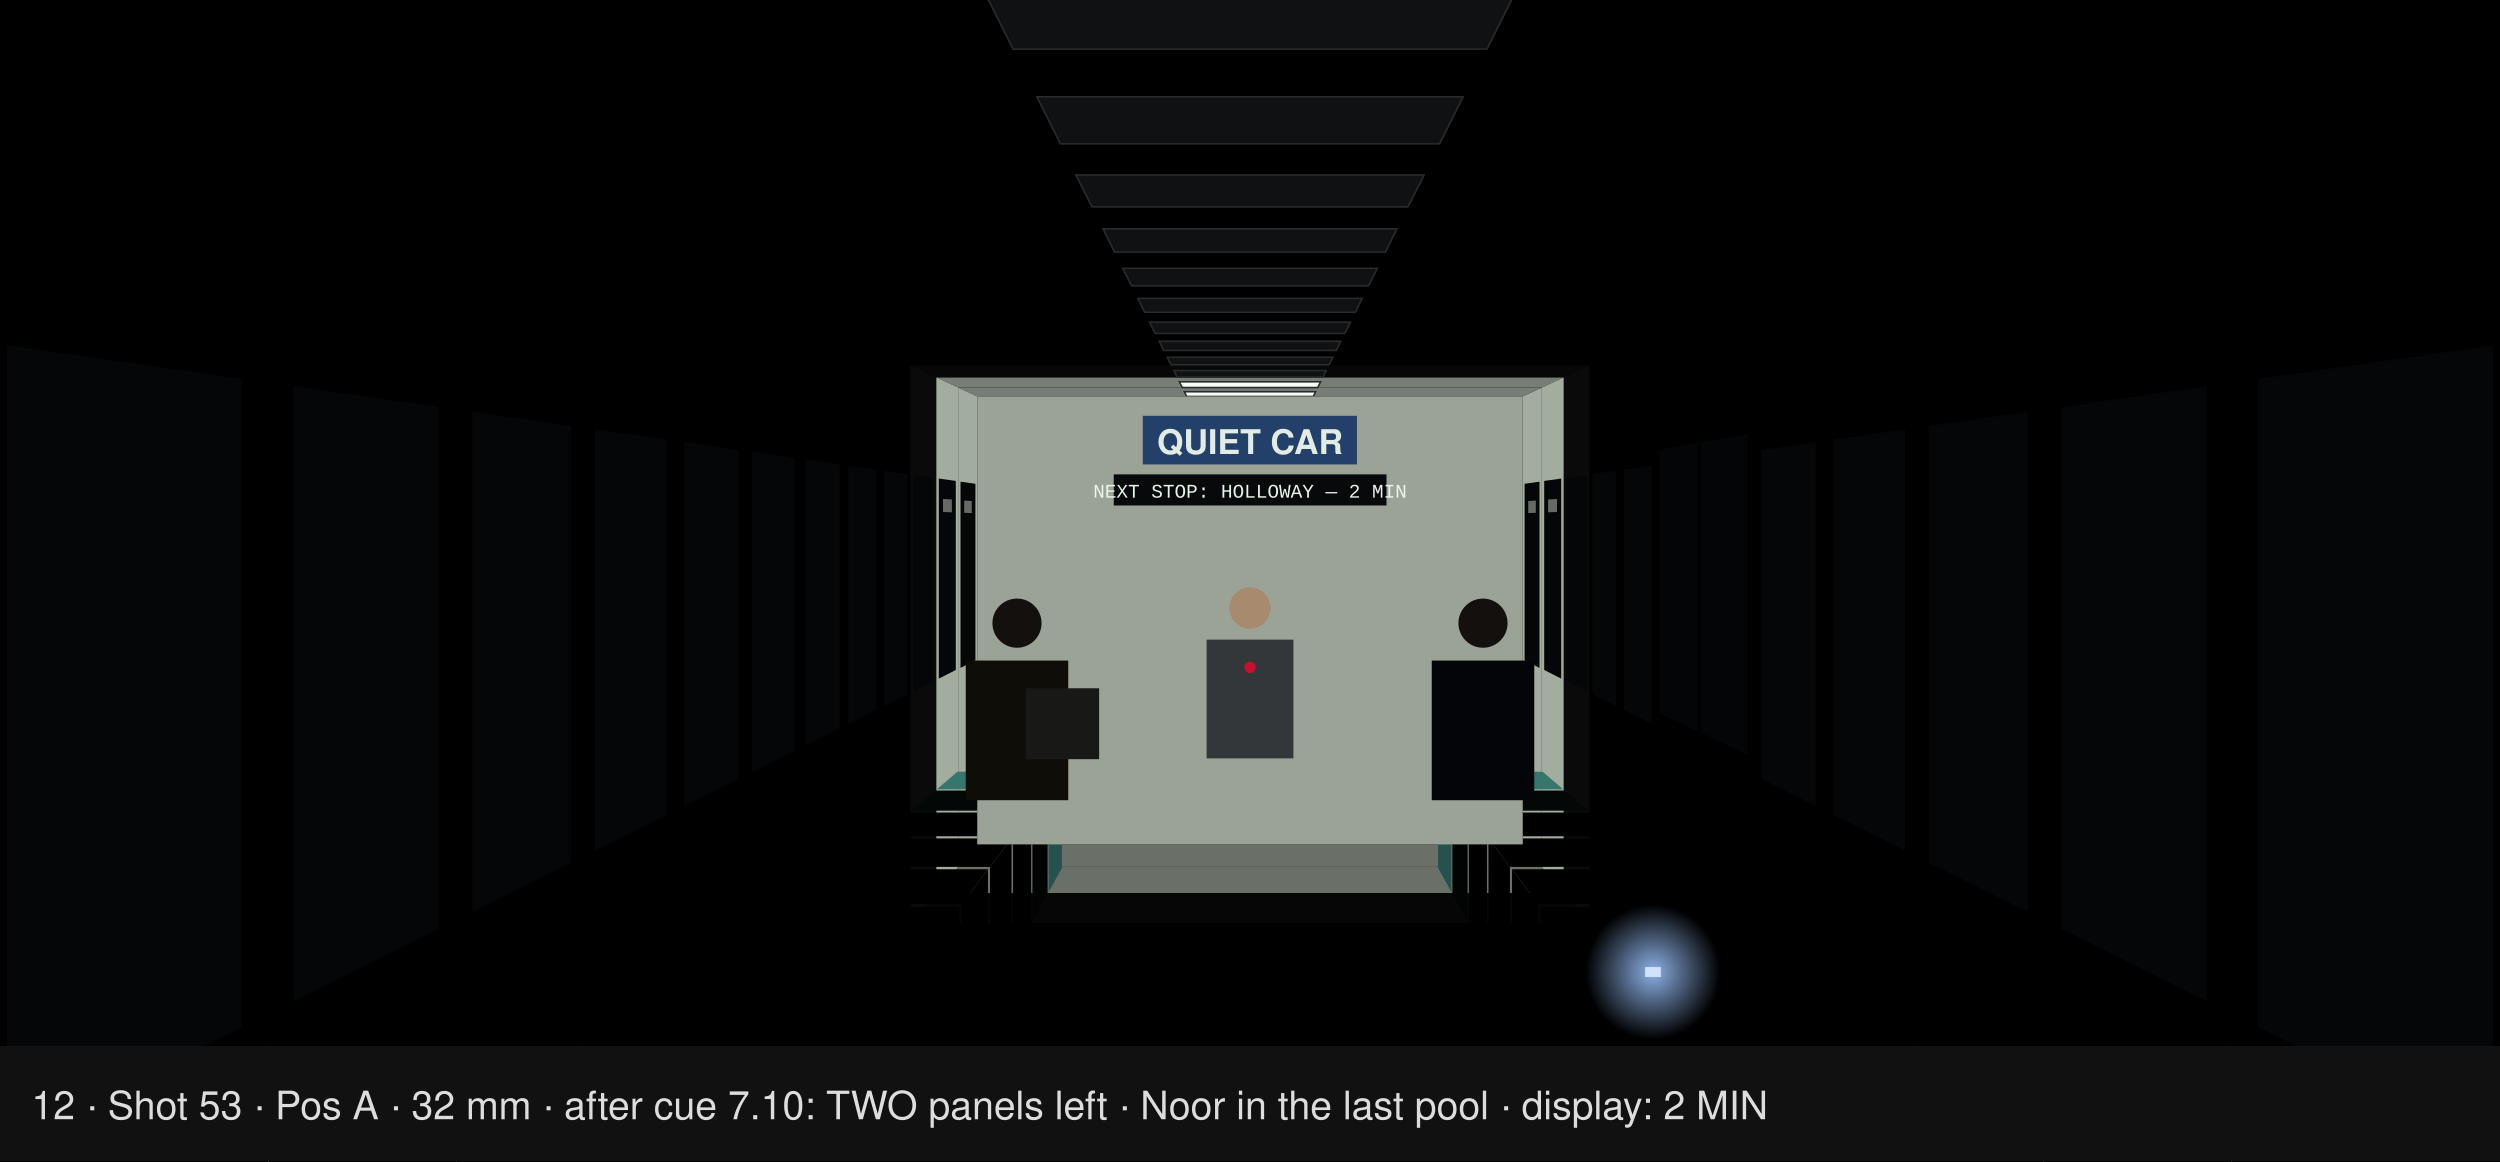
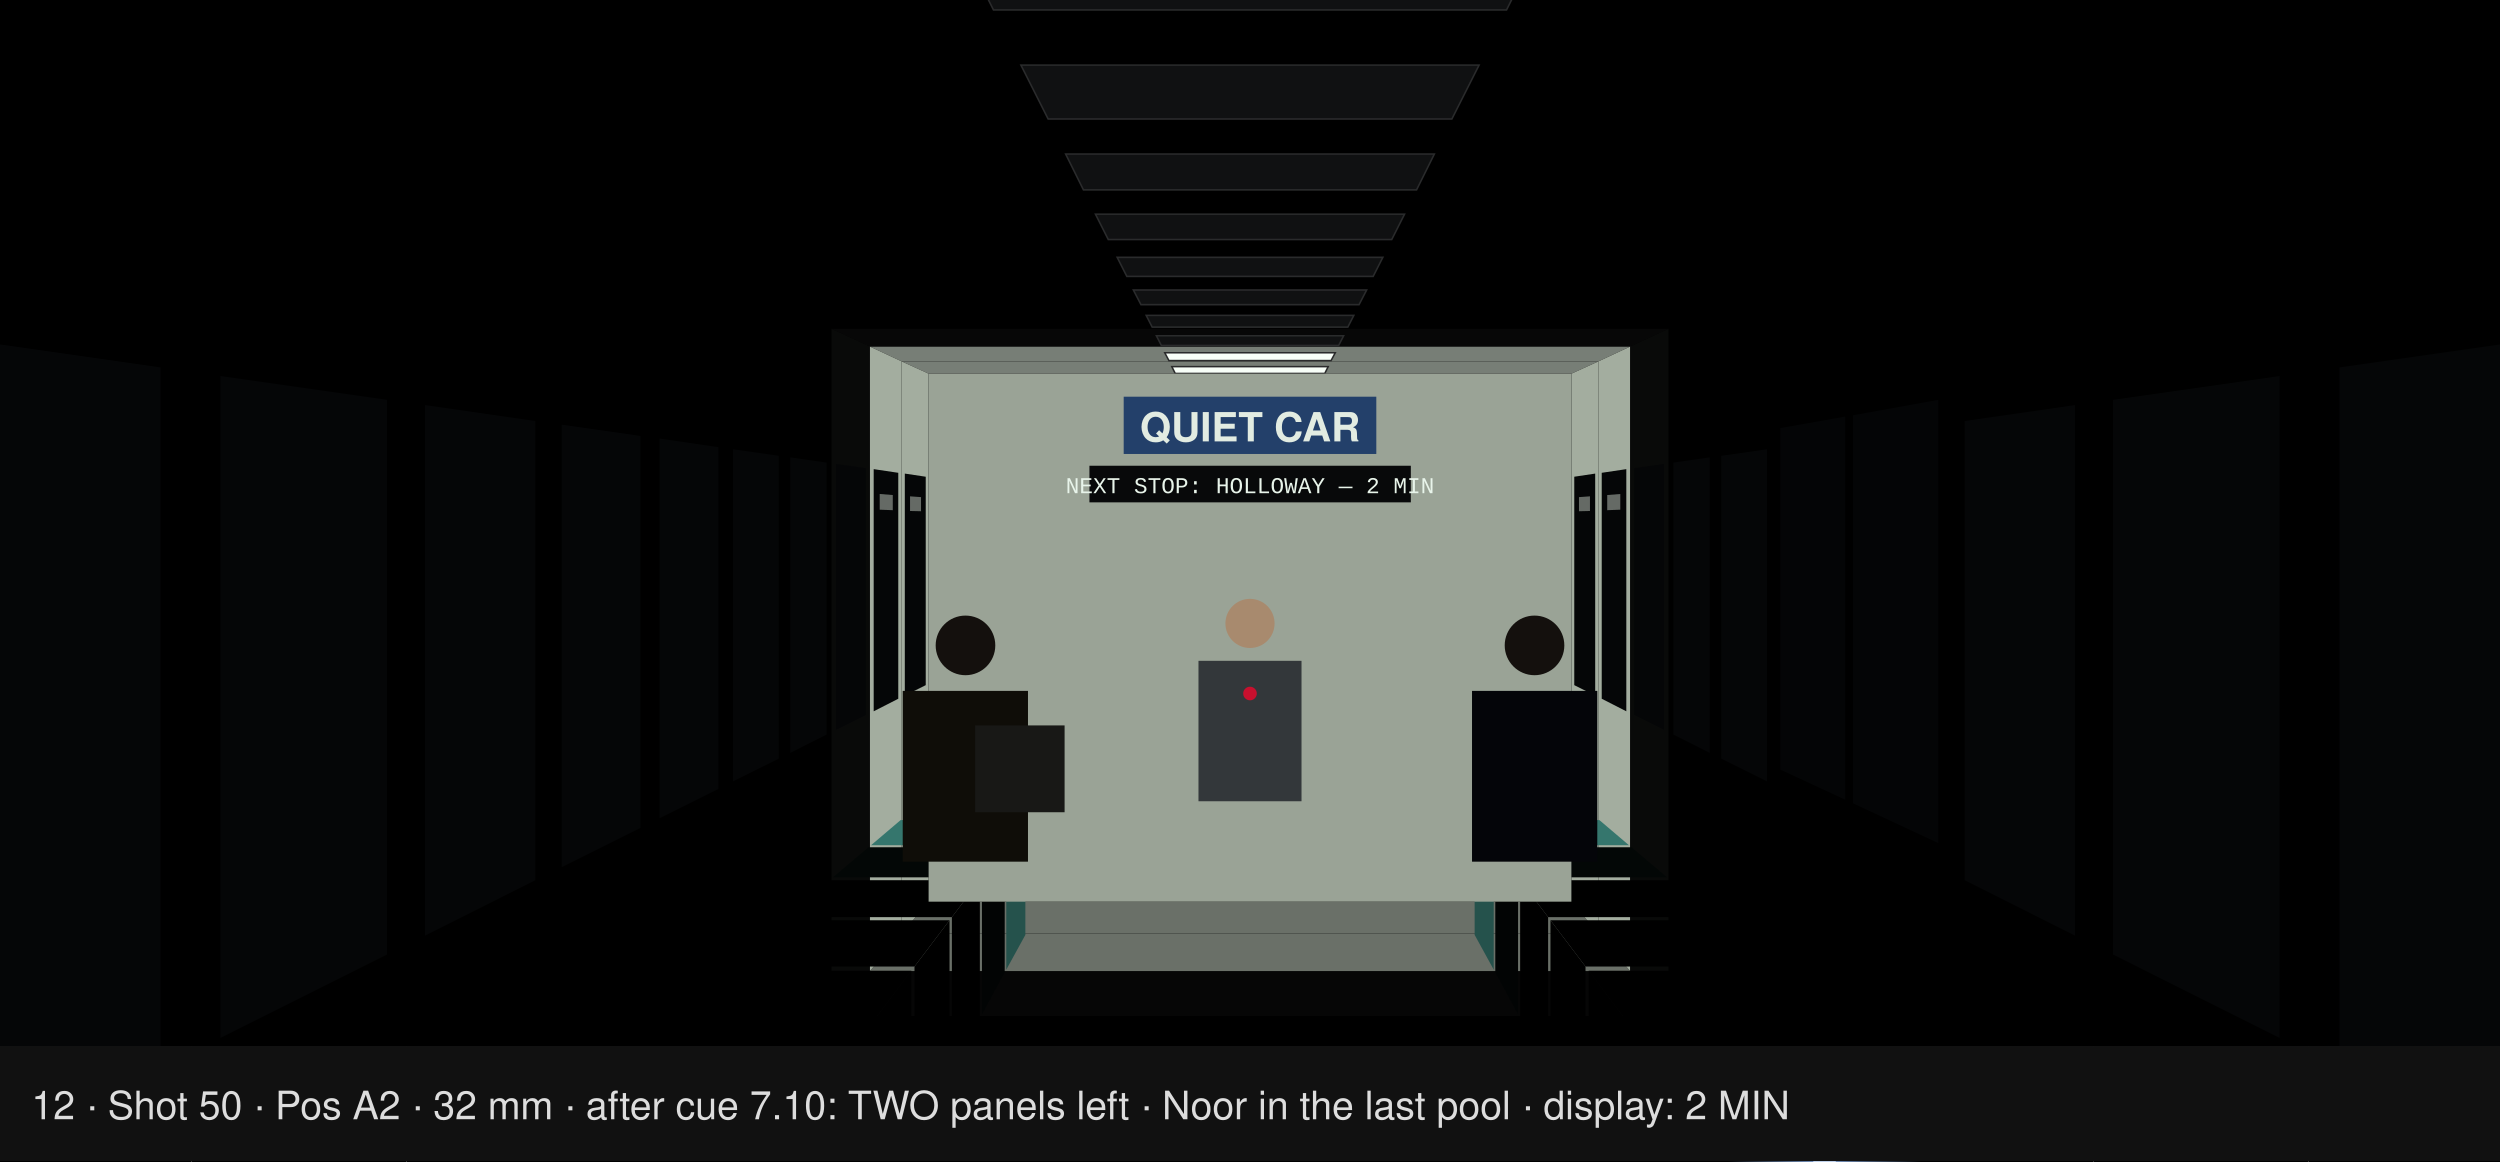
<svg xmlns="http://www.w3.org/2000/svg" viewBox="0 0 956 444" width="956" height="444">
  <defs>
    <radialGradient id="phone">
      <stop offset="0" stop-color="#9cc4ff" stop-opacity="0.9" />
      <stop offset="1" stop-color="#9cc4ff" stop-opacity="0" />
    </radialGradient>
    <radialGradient id="phoneface" cx="0.5" cy="1" r="0.9">
      <stop offset="0" stop-color="#a9cbff" stop-opacity="0.75" />
      <stop offset="1" stop-color="#a9cbff" stop-opacity="0" />
    </radialGradient>
    <linearGradient id="topdown" x1="0" y1="0" x2="0" y2="1">
      <stop offset="0" stop-color="#fff" stop-opacity="0.55" />
      <stop offset="1" stop-color="#fff" stop-opacity="0" />
    </linearGradient>
    <radialGradient id="lamp" cx="0.5" cy="0" r="1">
      <stop offset="0" stop-color="#e6f6f8" stop-opacity="0.95" />
      <stop offset="0.6" stop-color="#9fb8bd" stop-opacity="0.25" />
      <stop offset="1" stop-color="#000" stop-opacity="0" />
    </radialGradient>
  </defs>
  <g>
    <rect width="956" height="400" fill="#000" />
-     <polygon points="366.4,331.5 589.6,331.5 582.3,322.9 373.7,322.9" fill="#6a7068" />
-     <polygon points="366.4,148.2 589.6,148.2 582.3,151.6 373.7,151.6" fill="#777e76" />
-     <polygon points="366.4,331.5 366.4,148.2 373.7,151.6 373.7,322.9" fill="#a3ad9f" />
-     <polygon points="367.3,255.4 367.3,184.2 373.0,185.0 373.0,252.5" fill="#050607" />
-     <polygon points="368.7,196.1 368.7,191.4 371.6,191.6 371.6,196.2" fill="#656a65" />
-     <polygon points="589.6,331.5 589.6,148.2 582.3,151.6 582.3,322.9" fill="#a3ad9f" />
-     <polygon points="588.7,255.4 588.7,184.2 583.0,185.0 583.0,252.5" fill="#050607" />
-     <polygon points="587.3,196.1 587.3,191.4 584.4,191.6 584.4,196.2" fill="#656a65" />
-     <polygon points="452.9,149.8 503.1,149.8 502.2,151.6 453.8,151.6" fill="#f8fff8" stroke="#2a2b2c" stroke-width="0.6" />
-     <polygon points="358.0,341.5 598.0,341.5 589.6,331.5 366.4,331.5" fill="#6a7068" />
-     <polygon points="358.0,144.3 598.0,144.3 589.6,148.2 366.4,148.2" fill="#777e76" />
-     <polygon points="358.0,341.5 358.0,144.3 366.4,148.2 366.4,331.5" fill="#a3ad9f" />
-     <polygon points="359.0,259.5 359.0,183.0 365.5,183.9 365.5,256.2" fill="#050607" />
-     <polygon points="360.6,195.8 360.6,190.8 364.0,191.0 364.0,195.9" fill="#656a65" />
-     <polygon points="598.0,341.5 598.0,144.3 589.6,148.2 589.6,331.5" fill="#a3ad9f" />
-     <polygon points="597.0,259.5 597.0,183.0 590.5,183.9 590.5,256.2" fill="#050607" />
-     <polygon points="595.4,195.8 595.4,190.8 592.0,191.0 592.0,195.9" fill="#656a65" />
-     <polygon points="358.3,301.8 401.0,301.8 406.1,295.1 366.1,295.1" fill="#35766d" />
-     <polygon points="401.0,341.1 401.0,301.8 406.1,295.1 406.1,331.9" fill="#25524c" />
-     <polygon points="597.7,301.8 555.0,301.8 549.9,295.1 589.9,295.1" fill="#35766d" />
-     <polygon points="555.0,341.1 555.0,301.8 549.9,295.1 549.9,331.9" fill="#25524c" />
-     <polygon points="451.0,146.0 505.0,146.0 503.9,148.2 452.1,148.2" fill="#f8fff8" stroke="#2a2b2c" stroke-width="0.6" />
-     <polygon points="348.1,353.0 607.9,353.0 598.0,341.5 358.0,341.5" fill="#060606" />
-     <polygon points="348.1,139.7 607.9,139.7 598.0,144.3 358.0,144.3" fill="#070707" />
-     <polygon points="348.1,353.0 348.1,139.7 358.0,144.3 358.0,341.5" fill="#090a09" />
-     <polygon points="349.3,264.3 349.3,181.6 356.9,182.7 356.9,260.5" fill="#050607" />
-     <polygon points="607.9,353.0 607.9,139.7 598.0,144.3 598.0,341.5" fill="#090a09" />
-     <polygon points="606.7,264.3 606.7,181.6 599.1,182.7 599.1,260.5" fill="#050607" />
-     <polygon points="348.5,310.0 394.8,310.0 400.6,302.3 357.6,302.3" fill="#030706" />
-     <polygon points="394.8,352.6 394.8,310.0 400.6,302.3 400.6,341.9" fill="#020404" />
-     <polygon points="607.5,310.0 561.2,310.0 555.4,302.3 598.4,302.3" fill="#030706" />
-     <polygon points="561.2,352.6 561.2,310.0 555.4,302.3 555.4,341.9" fill="#020404" />
-     <polygon points="448.9,141.7 507.1,141.7 505.9,144.2 450.1,144.2" fill="#101112" stroke="#2a2b2c" stroke-width="0.6" />
-     <polygon points="336.6,366.7 619.4,366.7 607.9,353.0 348.1,353.0" fill="#000000" />
-     <polygon points="336.6,134.3 619.4,134.3 607.9,139.7 348.1,139.7" fill="#000000" />
-     <polygon points="336.6,366.7 336.6,134.3 348.1,139.7 348.1,353.0" fill="#000000" />
-     <polygon points="338.0,270.0 338.0,180.0 347.0,181.3 347.0,265.5" fill="#050607" />
-     <polygon points="619.4,366.7 619.4,134.3 607.9,139.7 607.9,353.0" fill="#000000" />
-     <polygon points="618.0,270.0 618.0,180.0 609.0,181.3 609.0,265.5" fill="#050607" />
-     <polygon points="337.0,319.8 387.4,319.8 394.3,310.7 347.8,310.7" fill="#000000" />
-     <polygon points="387.4,366.1 387.4,319.8 394.3,310.7 394.3,353.5" fill="#000000" />
-     <polygon points="619.0,319.8 568.6,319.8 561.7,310.7 608.2,310.7" fill="#000000" />
-     <polygon points="568.6,366.1 568.6,319.8 561.7,310.7 561.7,353.5" fill="#000000" />
-     <polygon points="446.3,136.6 509.7,136.6 508.2,139.5 447.8,139.5" fill="#101112" stroke="#2a2b2c" stroke-width="0.6" />
-     <polygon points="322.8,383.0 633.2,383.0 619.4,366.7 336.6,366.7" fill="#000000" />
-     <polygon points="322.8,127.9 633.2,127.9 619.4,134.3 336.6,134.3" fill="#000000" />
-     <polygon points="322.8,383.0 322.8,127.9 336.6,134.3 336.6,366.7" fill="#000000" />
-     <polygon points="324.4,276.8 324.4,178.1 335.2,179.6 335.2,271.4" fill="#050607" />
-     <polygon points="633.2,383.0 633.2,127.9 619.4,134.3 619.4,366.7" fill="#000000" />
-     <polygon points="631.6,276.8 631.6,178.1 620.8,179.6 620.8,271.4" fill="#050607" />
-     <polygon points="323.3,331.5 378.6,331.5 386.8,320.6 336.1,320.6" fill="#000000" />
-     <polygon points="378.6,382.3 378.6,331.5 386.8,320.6 386.8,367.2" fill="#000000" />
-     <polygon points="632.7,331.5 577.4,331.5 569.2,320.6 619.9,320.6" fill="#000000" />
-     <polygon points="577.4,382.3 577.4,331.5 569.2,320.6 569.2,367.2" fill="#000000" />
-     <polygon points="443.3,130.5 512.7,130.5 511.0,134.0 445.0,134.0" fill="#101112" stroke="#2a2b2c" stroke-width="0.6" />
-     <polygon points="305.9,402.8 650.1,402.8 633.2,383.0 322.8,383.0" fill="#000000" />
-     <polygon points="305.9,120.1 650.1,120.1 633.2,127.9 322.8,127.9" fill="#000000" />
-     <polygon points="305.9,402.8 305.9,120.1 322.8,127.9 322.8,383.0" fill="#000000" />
-     <polygon points="308.0,285.0 308.0,175.7 321.1,177.6 321.1,278.5" fill="#050607" />
-     <polygon points="650.1,402.8 650.1,120.1 633.2,127.9 633.2,383.0" fill="#000000" />
-     <polygon points="648.0,285.0 648.0,175.7 634.9,177.6 634.9,278.5" fill="#050607" />
-     <polygon points="306.6,345.7 367.8,345.7 377.8,332.4 322.2,332.4" fill="#000000" />
-     <polygon points="367.8,402.0 367.8,345.7 377.8,332.4 377.8,383.6" fill="#000000" />
-     <polygon points="649.4,345.7 588.2,345.7 578.2,332.4 633.8,332.4" fill="#000000" />
-     <polygon points="588.2,402.0 588.2,345.7 578.2,332.4 578.2,383.6" fill="#000000" />
-     <polygon points="439.6,123.2 516.4,123.2 514.3,127.5 441.7,127.5" fill="#101112" stroke="#2a2b2c" stroke-width="0.6" />
-     <polygon points="285.0,427.4 671.0,427.4 650.1,402.8 305.9,402.8" fill="#000000" />
-     <polygon points="285.0,110.4 671.0,110.4 650.1,120.1 305.9,120.1" fill="#000000" />
-     <polygon points="285.0,427.4 285.0,110.4 305.9,120.1 305.9,402.8" fill="#000000" />
-     <polygon points="287.6,295.2 287.6,172.8 303.9,175.1 303.9,287.1" fill="#050607" />
-     <polygon points="671.0,427.4 671.0,110.4 650.1,120.1 650.1,402.8" fill="#000000" />
-     <polygon points="668.4,295.2 668.4,172.8 652.1,175.1 652.1,287.1" fill="#050607" />
-     <polygon points="285.9,363.3 354.5,363.3 366.9,346.8 305.2,346.8" fill="#000000" />
-     <polygon points="354.5,426.4 354.5,363.3 366.9,346.8 366.9,403.6" fill="#000000" />
-     <polygon points="670.1,363.3 601.5,363.3 589.1,346.8 650.8,346.8" fill="#000000" />
-     <polygon points="601.5,426.4 601.5,363.3 589.1,346.8 589.1,403.6" fill="#000000" />
-     <polygon points="435.1,114.1 520.9,114.1 518.3,119.4 437.7,119.4" fill="#101112" stroke="#2a2b2c" stroke-width="0.6" />
-     <polygon points="258.3,458.9 697.7,458.9 671.0,427.4 285.0,427.4" fill="#000000" />
-     <polygon points="258.3,98.0 697.7,98.0 671.0,110.4 285.0,110.4" fill="#000000" />
-     <polygon points="258.3,458.9 258.3,98.0 285.0,110.4 285.0,427.4" fill="#000000" />
-     <polygon points="261.7,308.2 261.7,169.1 282.4,172.1 282.4,297.8" fill="#050607" />
-     <polygon points="697.7,458.9 697.7,98.0 671.0,110.4 671.0,427.4" fill="#000000" />
-     <polygon points="694.3,308.2 694.3,169.1 673.6,172.1 673.6,297.8" fill="#050607" />
-     <polygon points="259.5,385.8 337.5,385.8 353.4,364.8 284.2,364.8" fill="#000000" />
-     <polygon points="337.5,457.6 337.5,385.8 353.4,364.8 353.4,428.4" fill="#000000" />
-     <polygon points="696.5,385.8 618.5,385.8 602.6,364.8 671.8,364.8" fill="#000000" />
-     <polygon points="618.5,457.6 618.5,385.8 602.6,364.8 602.6,428.4" fill="#000000" />
-     <polygon points="429.3,102.6 526.7,102.6 523.3,109.3 432.7,109.3" fill="#101112" stroke="#2a2b2c" stroke-width="0.6" />
-     <polygon points="223.1,500.4 732.9,500.4 697.7,458.9 258.3,458.9" fill="#000000" />
-     <polygon points="223.1,81.7 732.9,81.7 697.7,98.0 258.3,98.0" fill="#000000" />
-     <polygon points="223.1,500.4 223.1,81.7 258.3,98.0 258.3,458.9" fill="#000000" />
-     <polygon points="227.5,325.2 227.5,164.2 254.9,168.1 254.9,311.5" fill="#050607" />
-     <polygon points="732.9,500.4 732.9,81.7 697.7,98.0 697.7,458.9" fill="#000000" />
-     <polygon points="728.5,325.2 728.5,164.2 701.1,168.1 701.1,311.5" fill="#050607" />
-     <polygon points="224.6,415.4 315.1,415.4 336.1,387.7 257.2,387.7" fill="#000000" />
-     <polygon points="315.1,498.7 315.1,415.4 336.1,387.7 336.1,460.2" fill="#000000" />
-     <polygon points="731.4,415.4 640.9,415.4 619.9,387.7 698.8,387.7" fill="#000000" />
-     <polygon points="640.9,498.7 640.9,415.4 619.9,387.7 619.9,460.2" fill="#000000" />
-     <polygon points="421.8,87.5 534.2,87.5 529.8,96.4 426.2,96.4" fill="#101112" stroke="#2a2b2c" stroke-width="0.6" />
-     <polygon points="174.4,557.9 781.6,557.9 732.9,500.4 223.1,500.4" fill="#000000" />
-     <polygon points="174.4,59.0 781.6,59.0 732.9,81.7 223.1,81.7" fill="#000000" />
-     <polygon points="174.4,557.9 174.4,59.0 223.1,81.7 223.1,500.4" fill="#000000" />
-     <polygon points="180.7,348.7 180.7,157.5 218.5,162.9 218.5,329.8" fill="#050607" />
-     <polygon points="781.6,557.9 781.6,59.0 732.9,81.7 732.9,500.4" fill="#000000" />
-     <polygon points="775.3,348.7 775.3,157.5 737.5,162.9 737.5,329.8" fill="#050607" />
-     <polygon points="176.5,456.3 284.2,456.3 313.2,418.0 221.6,418.0" fill="#000000" />
-     <polygon points="284.2,555.3 284.2,456.3 313.2,418.0 313.2,502.2" fill="#000000" />
-     <polygon points="779.5,456.3 671.8,456.3 642.8,418.0 734.4,418.0" fill="#000000" />
-     <polygon points="671.8,555.3 671.8,456.3 642.8,418.0 642.8,502.2" fill="#000000" />
-     <polygon points="411.4,66.9 544.6,66.9 538.4,79.1 417.6,79.1" fill="#101112" stroke="#2a2b2c" stroke-width="0.6" />
-     <polygon points="102.6,642.4 853.4,642.4 781.6,557.9 174.4,557.9" fill="#000000" />
-     <polygon points="102.6,25.7 853.4,25.7 781.6,59.0 174.4,59.0" fill="#000000" />
-     <polygon points="102.6,642.4 102.6,25.7 174.4,59.0 174.4,557.9" fill="#000000" />
-     <polygon points="112.2,382.9 112.2,147.7 167.8,155.7 167.8,355.1" fill="#050607" />
-     <polygon points="853.4,642.4 853.4,25.7 781.6,59.0 781.6,557.9" fill="#000000" />
-     <polygon points="843.8,382.9 843.8,147.7 788.2,155.7 788.2,355.1" fill="#050607" />
-     <polygon points="105.8,516.3 238.8,516.3 281.4,459.9 172.2,459.9" fill="#000000" />
-     <polygon points="238.8,638.6 238.8,516.3 281.4,459.9 281.4,560.4" fill="#000000" />
-     <polygon points="850.2,516.3 717.2,516.3 674.6,459.9 783.8,459.9" fill="#000000" />
-     <polygon points="717.2,638.6 717.2,516.3 674.6,459.9 674.6,560.4" fill="#000000" />
-     <polygon points="396.5,37.0 559.5,37.0 550.5,55.0 405.5,55.0" fill="#101112" stroke="#2a2b2c" stroke-width="0.6" />
-     <polygon points="-13.6,779.4 969.6,779.4 853.4,642.4 102.6,642.4" fill="#000000" />
-     <polygon points="-13.6,-28.2 969.6,-28.2 853.4,25.7 102.6,25.7" fill="#000000" />
-     <polygon points="-13.6,779.4 -13.6,-28.2 102.6,25.7 102.6,642.4" fill="#000000" />
-     <polygon points="2.7,437.7 2.7,132.1 92.5,144.9 92.5,392.7" fill="#050607" />
-     <polygon points="969.6,779.4 969.6,-28.2 853.4,25.7 853.4,642.4" fill="#000000" />
-     <polygon points="953.3,437.7 953.3,132.1 863.5,144.9 863.5,392.7" fill="#050607" />
-     <polygon points="-8.0,613.1 165.5,613.1 234.5,521.9 99.3,521.9" fill="#000000" />
-     <polygon points="165.5,772.8 165.5,613.1 234.5,521.9 234.5,646.3" fill="#000000" />
-     <polygon points="964.0,613.1 790.5,613.1 721.5,521.9 856.7,521.9" fill="#000000" />
-     <polygon points="790.5,772.8 790.5,613.1 721.5,521.9 721.5,646.3" fill="#000000" />
-     <polygon points="372.9,-10.2 583.1,-10.2 568.6,18.8 387.4,18.8" fill="#101112" stroke="#2a2b2c" stroke-width="0.6" />
-     <polygon points="671.0,427.6 671.0,144.8 633.0,155.7 633.0,382.8" fill="#000000" stroke="#000" stroke-width="1" />
-     <polygon points="668.3,288.5 668.3,166.0 650.7,169.1 650.7,280.3" fill="#040506" />
-     <polygon points="649.0,279.5 649.0,169.4 634.6,172.0 634.6,272.8" fill="#040506" />
-     <polygon points="373.7,322.9 582.3,322.9 582.3,151.6 373.7,151.6" fill="#9aa396" />
-     <rect x="437.0" y="159.0" width="81.9" height="18.6" fill="#23406a" />
-     <text x="478.0" y="173.6" font-size="13.0" fill="#e2ece2" text-anchor="middle" font-family="Helvetica,Arial" font-weight="bold">QUIET CAR</text>
-     <rect x="425.9" y="181.4" width="104.3" height="11.9" fill="#08090a" />
-     <text x="478.0" y="190.3" font-size="7.4" fill="#e8f4ea" text-anchor="middle" font-family="Courier New,monospace">NEXT STOP: HOLLOWAY — 2 MIN</text>
-     <polygon points="461.4,290.0 461.4,244.6 494.6,244.6 494.6,290.0" fill="#33373a" />
-     <circle cx="478.0" cy="232.5" r="7.9" fill="#a88a6e" />
-     <circle cx="478.0" cy="255.2" r="2.2" fill="#c8102e" />
-     <polygon points="369.3,306.0 369.3,252.6 408.5,252.6 408.5,306.0" fill="#0f0d08" />
-     <circle cx="388.9" cy="238.3" r="9.4" fill="#14100d" />
-     <rect x="392.2" y="263.2" width="28.1" height="27.1" fill="#181816" />
-     <polygon points="547.5,306.0 547.5,252.6 586.7,252.6 586.7,306.0" fill="#040509" />
-     <circle cx="567.1" cy="238.3" r="9.4" fill="#14100d" />
-     <circle cx="632.1" cy="371.7" r="25.8" fill="url(#phone)" opacity="1.00" />
-     <rect x="629.1" y="369.8" width="6.0" height="3.8" fill="#cfe3ff" />
+     <polygon points="344.8,357.0 611.2,357.0 600.9,344.8 355.1,344.8" fill="#6a7068" />
+     <polygon points="344.8,138.2 611.2,138.2 600.9,142.9 355.1,142.9" fill="#777e76" />
+     <polygon points="344.8,357.0 344.8,138.2 355.1,142.9 355.1,344.8" fill="#a3ad9f" />
+     <polygon points="346.0,266.0 346.0,181.1 354.0,182.3 354.0,262.0" fill="#050607" />
+     <polygon points="348.0,195.4 348.0,189.8 352.2,190.1 352.2,195.5" fill="#656a65" />
+     <polygon points="611.2,357.0 611.2,138.2 600.9,142.9 600.9,344.8" fill="#a3ad9f" />
+     <polygon points="610.0,266.0 610.0,181.1 602.0,182.3 602.0,262.0" fill="#050607" />
+     <polygon points="608.0,195.4 608.0,189.8 603.8,190.1 603.8,195.5" fill="#656a65" />
+     <polygon points="448.1,140.2 507.9,140.2 506.6,142.8 449.4,142.8" fill="#f8fff8" stroke="#2a2b2c" stroke-width="0.6" />
+     <polygon points="332.6,371.4 623.4,371.4 611.2,357.0 344.8,357.0" fill="#6a7068" />
+     <polygon points="332.6,132.5 623.4,132.5 611.2,138.2 344.8,138.2" fill="#777e76" />
+     <polygon points="332.6,371.4 332.6,132.5 344.8,138.2 344.8,357.0" fill="#a3ad9f" />
+     <polygon points="334.1,272.0 334.1,179.4 343.5,180.8 343.5,267.2" fill="#050607" />
+     <polygon points="336.4,194.9 336.4,188.9 341.4,189.3 341.4,195.1" fill="#656a65" />
+     <polygon points="623.4,371.4 623.4,132.5 611.2,138.2 611.2,357.0" fill="#a3ad9f" />
+     <polygon points="621.9,272.0 621.9,179.4 612.5,180.8 612.5,267.2" fill="#050607" />
+     <polygon points="619.6,194.9 619.6,188.9 614.6,189.3 614.6,195.1" fill="#656a65" />
+     <polygon points="333.1,323.2 384.8,323.2 392.1,313.6 344.4,313.6" fill="#35766d" />
+     <polygon points="384.8,370.8 384.8,323.2 392.1,313.6 392.1,357.5" fill="#25524c" />
+     <polygon points="622.9,323.2 571.2,323.2 563.9,313.6 611.6,313.6" fill="#35766d" />
+     <polygon points="571.2,370.8 571.2,323.2 563.9,313.6 563.9,357.5" fill="#25524c" />
+     <polygon points="445.4,134.9 510.6,134.9 509.0,137.9 447.0,137.9" fill="#f8fff8" stroke="#2a2b2c" stroke-width="0.6" />
+     <polygon points="317.9,388.6 638.1,388.6 623.4,371.4 332.6,371.4" fill="#060606" />
+     <polygon points="317.9,125.7 638.1,125.7 623.4,132.5 332.6,132.5" fill="#070707" />
+     <polygon points="317.9,388.6 317.9,125.7 332.6,132.5 332.6,371.4" fill="#090a09" />
+     <polygon points="319.7,279.1 319.7,177.4 331.1,179.0 331.1,273.4" fill="#050607" />
+     <polygon points="638.1,388.6 638.1,125.7 623.4,132.5 623.4,371.4" fill="#090a09" />
+     <polygon points="636.3,279.1 636.3,177.4 624.9,179.0 624.9,273.4" fill="#050607" />
+     <polygon points="318.5,335.5 375.5,335.5 384.2,324.0 332.1,324.0" fill="#030706" />
+     <polygon points="375.5,387.9 375.5,335.5 384.2,324.0 384.2,371.9" fill="#020404" />
+     <polygon points="637.5,335.5 580.5,335.5 571.8,324.0 623.9,324.0" fill="#030706" />
+     <polygon points="580.5,387.9 580.5,335.5 571.8,324.0 571.8,371.9" fill="#020404" />
+     <polygon points="442.2,128.4 513.8,128.4 511.9,132.1 444.1,132.1" fill="#101112" stroke="#2a2b2c" stroke-width="0.6" />
+     <polygon points="300.0,409.8 656.0,409.8 638.1,388.6 317.9,388.6" fill="#000000" />
+     <polygon points="300.0,117.4 656.0,117.4 638.1,125.7 317.9,125.7" fill="#000000" />
+     <polygon points="300.0,409.8 300.0,117.4 317.9,125.7 317.9,388.6" fill="#000000" />
+     <polygon points="302.2,287.9 302.2,174.9 316.1,176.9 316.1,280.9" fill="#050607" />
+     <polygon points="656.0,409.8 656.0,117.4 638.1,125.7 638.1,388.6" fill="#000000" />
+     <polygon points="653.8,287.9 653.8,174.9 639.9,176.9 639.9,280.9" fill="#050607" />
+     <polygon points="300.7,350.7 364.0,350.7 374.7,336.6 317.3,336.6" fill="#000000" />
+     <polygon points="364.0,408.9 364.0,350.7 374.7,336.6 374.7,389.3" fill="#000000" />
+     <polygon points="655.3,350.7 592.0,350.7 581.3,336.6 638.7,336.6" fill="#000000" />
+     <polygon points="592.0,408.9 592.0,350.7 581.3,336.6 581.3,389.3" fill="#000000" />
+     <polygon points="438.3,120.6 517.7,120.6 515.4,125.1 440.6,125.1" fill="#101112" stroke="#2a2b2c" stroke-width="0.6" />
+     <polygon points="277.5,436.3 678.5,436.3 656.0,409.8 300.0,409.8" fill="#000000" />
+     <polygon points="277.5,106.9 678.5,106.9 656.0,117.4 300.0,117.4" fill="#000000" />
+     <polygon points="277.5,436.3 277.5,106.9 300.0,117.4 300.0,409.8" fill="#000000" />
+     <polygon points="280.3,298.8 280.3,171.8 297.8,174.3 297.8,290.1" fill="#050607" />
+     <polygon points="678.5,436.3 678.5,106.9 656.0,117.4 656.0,409.8" fill="#000000" />
+     <polygon points="675.7,298.8 675.7,171.8 658.2,174.3 658.2,290.1" fill="#050607" />
+     <polygon points="278.5,369.6 349.7,369.6 363.1,351.9 299.3,351.9" fill="#000000" />
+     <polygon points="349.7,435.2 349.7,369.6 363.1,351.9 363.1,410.6" fill="#000000" />
+     <polygon points="677.5,369.6 606.3,369.6 592.9,351.9 656.7,351.9" fill="#000000" />
+     <polygon points="606.3,435.2 606.3,369.6 592.9,351.9 592.9,410.6" fill="#000000" />
+     <polygon points="433.4,110.9 522.6,110.9 519.7,116.5 436.3,116.5" fill="#101112" stroke="#2a2b2c" stroke-width="0.6" />
+     <polygon points="248.6,470.4 707.4,470.4 678.5,436.3 277.5,436.3" fill="#000000" />
+     <polygon points="248.6,93.5 707.4,93.5 678.5,106.9 277.5,106.9" fill="#000000" />
+     <polygon points="248.6,470.4 248.6,93.5 277.5,106.9 277.5,436.3" fill="#000000" />
+     <polygon points="252.2,312.9 252.2,167.7 274.7,171.0 274.7,301.7" fill="#050607" />
+     <polygon points="707.4,470.4 707.4,93.5 678.5,106.9 678.5,436.3" fill="#000000" />
+     <polygon points="703.8,312.9 703.8,167.7 681.3,171.0 681.3,301.7" fill="#050607" />
+     <polygon points="249.8,394.0 331.3,394.0 348.5,371.2 276.6,371.2" fill="#000000" />
+     <polygon points="331.3,468.9 331.3,394.0 348.5,371.2 348.5,437.4" fill="#000000" />
+     <polygon points="706.2,394.0 624.7,394.0 607.5,371.2 679.4,371.2" fill="#000000" />
+     <polygon points="624.7,468.9 624.7,394.0 607.5,371.2 607.5,437.4" fill="#000000" />
+     <polygon points="427.2,98.4 528.8,98.4 525.1,105.7 430.9,105.7" fill="#101112" stroke="#2a2b2c" stroke-width="0.6" />
+     <polygon points="209.9,516.0 746.1,516.0 707.4,470.4 248.6,470.4" fill="#000000" />
+     <polygon points="209.9,75.5 746.1,75.5 707.4,93.5 248.6,93.5" fill="#000000" />
+     <polygon points="209.9,516.0 209.9,75.5 248.6,93.5 248.6,470.4" fill="#000000" />
+     <polygon points="214.8,331.6 214.8,162.4 244.9,166.7 244.9,316.6" fill="#050607" />
+     <polygon points="746.1,516.0 746.1,75.5 707.4,93.5 707.4,470.4" fill="#000000" />
+     <polygon points="741.2,331.6 741.2,162.4 711.1,166.7 711.1,316.6" fill="#050607" />
+     <polygon points="211.5,426.5 306.7,426.5 329.7,396.0 247.4,396.0" fill="#000000" />
+     <polygon points="306.7,514.1 306.7,426.5 329.7,396.0 329.7,471.8" fill="#000000" />
+     <polygon points="744.5,426.5 649.3,426.5 626.3,396.0 708.6,396.0" fill="#000000" />
+     <polygon points="649.3,514.1 649.3,426.5 626.3,396.0 626.3,471.8" fill="#000000" />
+     <polygon points="418.9,81.9 537.1,81.9 532.2,91.6 423.8,91.6" fill="#101112" stroke="#2a2b2c" stroke-width="0.6" />
+     <polygon points="155.4,580.2 800.6,580.2 746.1,516.0 209.9,516.0" fill="#000000" />
+     <polygon points="155.4,50.2 800.6,50.2 746.1,75.5 209.9,75.5" fill="#000000" />
+     <polygon points="155.4,580.2 155.4,50.2 209.9,75.5 209.9,516.0" fill="#000000" />
+     <polygon points="162.5,357.8 162.5,154.9 204.7,161.0 204.7,336.6" fill="#050607" />
+     <polygon points="800.6,580.2 800.6,50.2 746.1,75.5 746.1,516.0" fill="#000000" />
+     <polygon points="793.5,357.8 793.5,154.9 751.3,161.0 751.3,336.6" fill="#050607" />
+     <polygon points="157.8,472.2 272.2,472.2 304.5,429.4 208.2,429.4" fill="#000000" />
+     <polygon points="272.2,577.4 272.2,472.2 304.5,429.4 304.5,518.0" fill="#000000" />
+     <polygon points="798.2,472.2 683.8,472.2 651.5,429.4 747.8,429.4" fill="#000000" />
+     <polygon points="683.8,577.4 683.8,472.2 651.5,429.4 651.5,518.0" fill="#000000" />
+     <polygon points="407.5,58.9 548.5,58.9 541.7,72.6 414.3,72.6" fill="#101112" stroke="#2a2b2c" stroke-width="0.6" />
+     <polygon points="73.2,677.1 882.8,677.1 800.6,580.2 155.4,580.2" fill="#000000" />
+     <polygon points="73.2,12.0 882.8,12.0 800.6,50.2 155.4,50.2" fill="#000000" />
+     <polygon points="73.2,677.1 73.2,12.0 155.4,50.2 155.4,580.2" fill="#000000" />
+     <polygon points="84.3,396.9 84.3,143.8 148.0,152.9 148.0,365.0" fill="#050607" />
+     <polygon points="882.8,677.1 882.8,12.0 800.6,50.2 800.6,580.2" fill="#000000" />
+     <polygon points="871.7,396.9 871.7,143.8 808.0,152.9 808.0,365.0" fill="#050607" />
+     <polygon points="76.9,540.9 220.2,540.9 269.0,476.3 152.9,476.3" fill="#000000" />
+     <polygon points="220.2,672.7 220.2,540.9 269.0,476.3 269.0,583.1" fill="#000000" />
+     <polygon points="879.1,540.9 735.8,540.9 687.0,476.3 803.1,476.3" fill="#000000" />
+     <polygon points="735.8,672.7 735.8,540.9 687.0,476.3 687.0,583.1" fill="#000000" />
+     <polygon points="390.4,24.9 565.6,24.9 555.2,45.5 400.8,45.5" fill="#101112" stroke="#2a2b2c" stroke-width="0.6" />
+     <polygon points="-65.3,840.4 1021.3,840.4 882.8,677.1 73.2,677.1" fill="#000000" />
+     <polygon points="-65.3,-52.3 1021.3,-52.3 882.8,12.0 73.2,12.0" fill="#000000" />
+     <polygon points="-65.3,840.4 -65.3,-52.3 73.2,12.0 73.2,677.1" fill="#000000" />
+     <polygon points="-45.5,461.8 -45.5,125.2 61.4,140.5 61.4,408.3" fill="#050607" />
+     <polygon points="1021.3,840.4 1021.3,-52.3 882.8,12.0 882.8,677.1" fill="#000000" />
+     <polygon points="1001.5,461.8 1001.5,125.2 894.6,140.5 894.6,408.3" fill="#050607" />
+     <polygon points="-58.6,656.1 133.1,656.1 215.3,547.4 69.3,547.4" fill="#000000" />
+     <polygon points="133.1,832.4 133.1,656.1 215.3,547.4 215.3,681.7" fill="#000000" />
+     <polygon points="1014.6,656.1 822.9,656.1 740.7,547.4 886.7,547.4" fill="#000000" />
+     <polygon points="822.9,832.4 822.9,656.1 740.7,547.4 740.7,681.7" fill="#000000" />
+     <polygon points="362.6,-30.8 593.4,-30.8 576.1,3.8 379.9,3.8" fill="#101112" stroke="#2a2b2c" stroke-width="0.6" />
+     <polygon points="-347.9,1173.4 1303.9,1173.4 1021.3,840.4 -65.3,840.4" fill="#000000" />
+     <polygon points="-347.9,-183.4 1303.9,-183.4 1021.3,-52.3 -65.3,-52.3" fill="#000000" />
+     <polygon points="-347.9,1173.4 -347.9,-183.4 -65.3,-52.3 -65.3,840.4" fill="#000000" />
+     <polygon points="-302.9,590.5 -302.9,88.4 -86.7,119.3 -86.7,482.4" fill="#050607" />
+     <polygon points="1303.9,1173.4 1303.9,-183.4 1021.3,-52.3 1021.3,840.4" fill="#000000" />
+     <polygon points="1258.9,590.5 1258.9,88.4 1042.7,119.3 1042.7,482.4" fill="#050607" />
+     <polygon points="-332.3,888.8 -42.9,888.8 124.2,667.8 -72.3,667.8" fill="#000000" />
+     <polygon points="-42.9,1155.0 -42.9,888.8 124.2,667.8 124.2,848.6" fill="#000000" />
+     <polygon points="1288.3,888.8 998.9,888.8 831.8,667.8 1028.3,667.8" fill="#000000" />
+     <polygon points="998.9,1155.0 998.9,888.8 831.8,667.8 831.8,848.6" fill="#000000" />
+     <polygon points="308.8,-138.3 647.2,-138.3 612.5,-68.9 343.5,-68.9" fill="#101112" stroke="#2a2b2c" stroke-width="0.6" />
+     <polygon points="-1242.6,2227.8 2198.6,2227.8 1303.9,1173.4 -347.9,1173.4" fill="#000000" />
+     <polygon points="-1242.6,-598.8 2198.6,-598.8 1303.9,-183.4 -347.9,-183.4" fill="#000000" />
+     <polygon points="-1242.6,2227.8 -1242.6,-598.8 -347.9,-183.4 -347.9,1173.4" fill="#000000" />
+     <polygon points="-1058.2,968.1 -1058.2,-19.5 -398.4,74.8 -398.4,638.2" fill="#050607" />
+     <polygon points="2198.6,2227.8 2198.6,-598.8 1303.9,-183.4 1303.9,1173.4" fill="#000000" />
+     <polygon points="2014.2,968.1 2014.2,-19.5 1354.4,74.8 1354.4,638.2" fill="#050607" />
+     <polygon points="-1176.4,1606.3 -585.6,1606.3 -63.3,915.7 -364.1,915.7" fill="#000000" />
+     <polygon points="-585.6,2149.9 -585.6,1606.3 -63.3,915.7 -63.3,1192.4" fill="#000000" />
+     <polygon points="2132.4,1606.3 1541.6,1606.3 1019.3,915.7 1320.1,915.7" fill="#000000" />
+     <polygon points="1541.6,2149.9 1541.6,1606.3 1019.3,915.7 1019.3,1192.4" fill="#000000" />
+     <polygon points="161.3,-433.5 794.7,-433.5 691.5,-227.1 264.5,-227.1" fill="#101112" stroke="#2a2b2c" stroke-width="0.6" />
+     <polygon points="746.3,516.4 746.3,123.3 678.1,142.8 678.1,436.0" fill="#000000" stroke="#000" stroke-width="1" />
+     <polygon points="741.2,322.4 741.2,152.9 708.6,158.8 708.6,307.2" fill="#040506" />
+     <polygon points="705.6,305.8 705.6,159.3 680.8,163.7 680.8,294.3" fill="#040506" />
+     <polygon points="355.1,344.8 600.9,344.8 600.9,142.9 355.1,142.9" fill="#9aa396" />
+     <rect x="429.7" y="151.7" width="96.6" height="21.9" fill="#23406a" />
+     <text x="478.0" y="168.8" font-size="15.4" fill="#e2ece2" text-anchor="middle" font-family="Helvetica,Arial" font-weight="bold">QUIET CAR</text>
+     <rect x="416.6" y="178.1" width="122.9" height="14.0" fill="#08090a" />
+     <text x="478.0" y="188.6" font-size="8.7" fill="#e8f4ea" text-anchor="middle" font-family="Courier New,monospace">NEXT STOP: HOLLOWAY — 2 MIN</text>
+     <polygon points="458.3,306.4 458.3,252.7 497.7,252.7 497.7,306.4" fill="#33373a" />
+     <circle cx="478.0" cy="238.4" r="9.4" fill="#a88a6e" />
+     <circle cx="478.0" cy="265.2" r="2.6" fill="#c8102e" />
+     <polygon points="345.2,329.5 345.2,264.2 393.1,264.2 393.1,329.5" fill="#0f0d08" />
+     <circle cx="369.2" cy="246.8" r="11.4" fill="#14100d" />
+     <rect x="372.9" y="277.4" width="34.2" height="33.2" fill="#181816" />
+     <polygon points="562.9,329.5 562.9,264.2 610.8,264.2 610.8,329.5" fill="#040509" />
+     <circle cx="586.8" cy="246.8" r="11.4" fill="#14100d" />
+     <circle cx="697.7" cy="444.8" r="36.8" fill="url(#phone)" opacity="1.00" />
+     <rect x="693.4" y="442.1" width="8.6" height="5.4" fill="#cfe3ff" />
  </g>
  <rect y="400" width="956" height="44" fill="#111" />
-   <text x="12" y="428" font-family="Helvetica,Arial" font-size="15" fill="#ddd">12 · Shot 53 · Pos A · 32 mm · after cue 7.10: TWO panels left · Noor in the last pool · display: 2 MIN</text>
+   <text x="12" y="428" font-family="Helvetica,Arial" font-size="15" fill="#ddd">12 · Shot 50 · Pos A2 · 32 mm · after cue 7.10: TWO panels left · Noor in the last pool · display: 2 MIN</text>
</svg>
